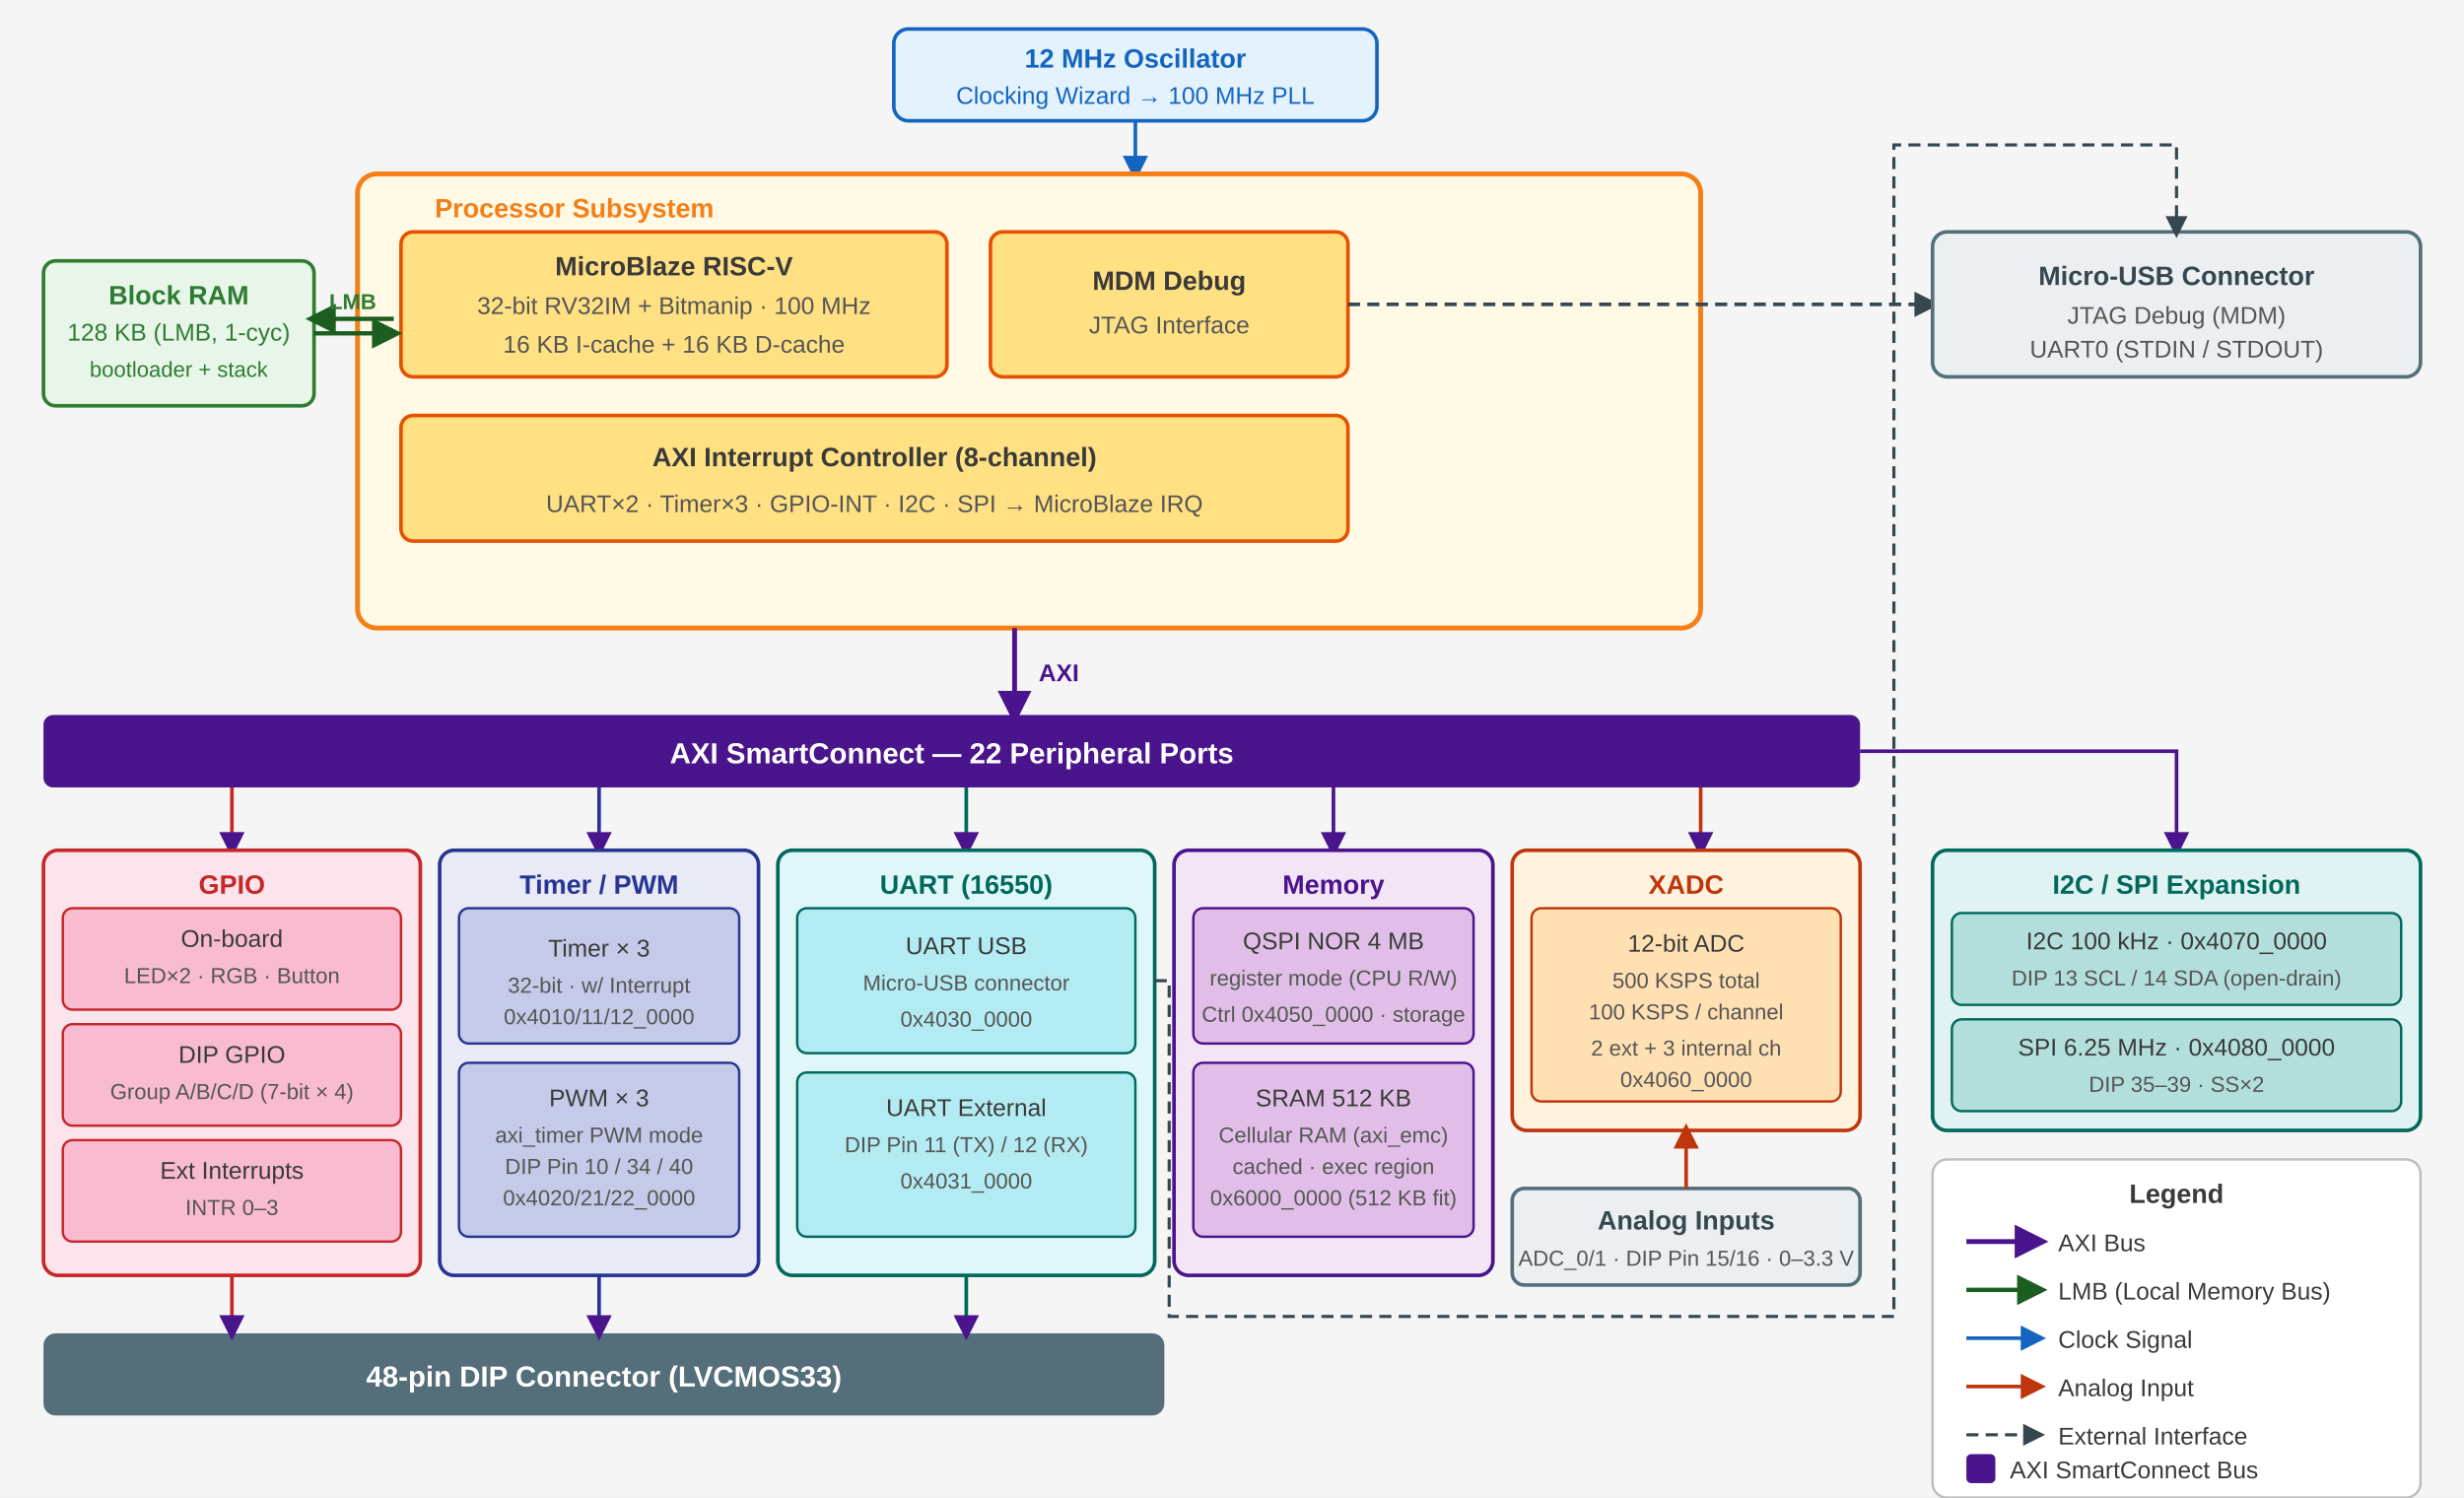
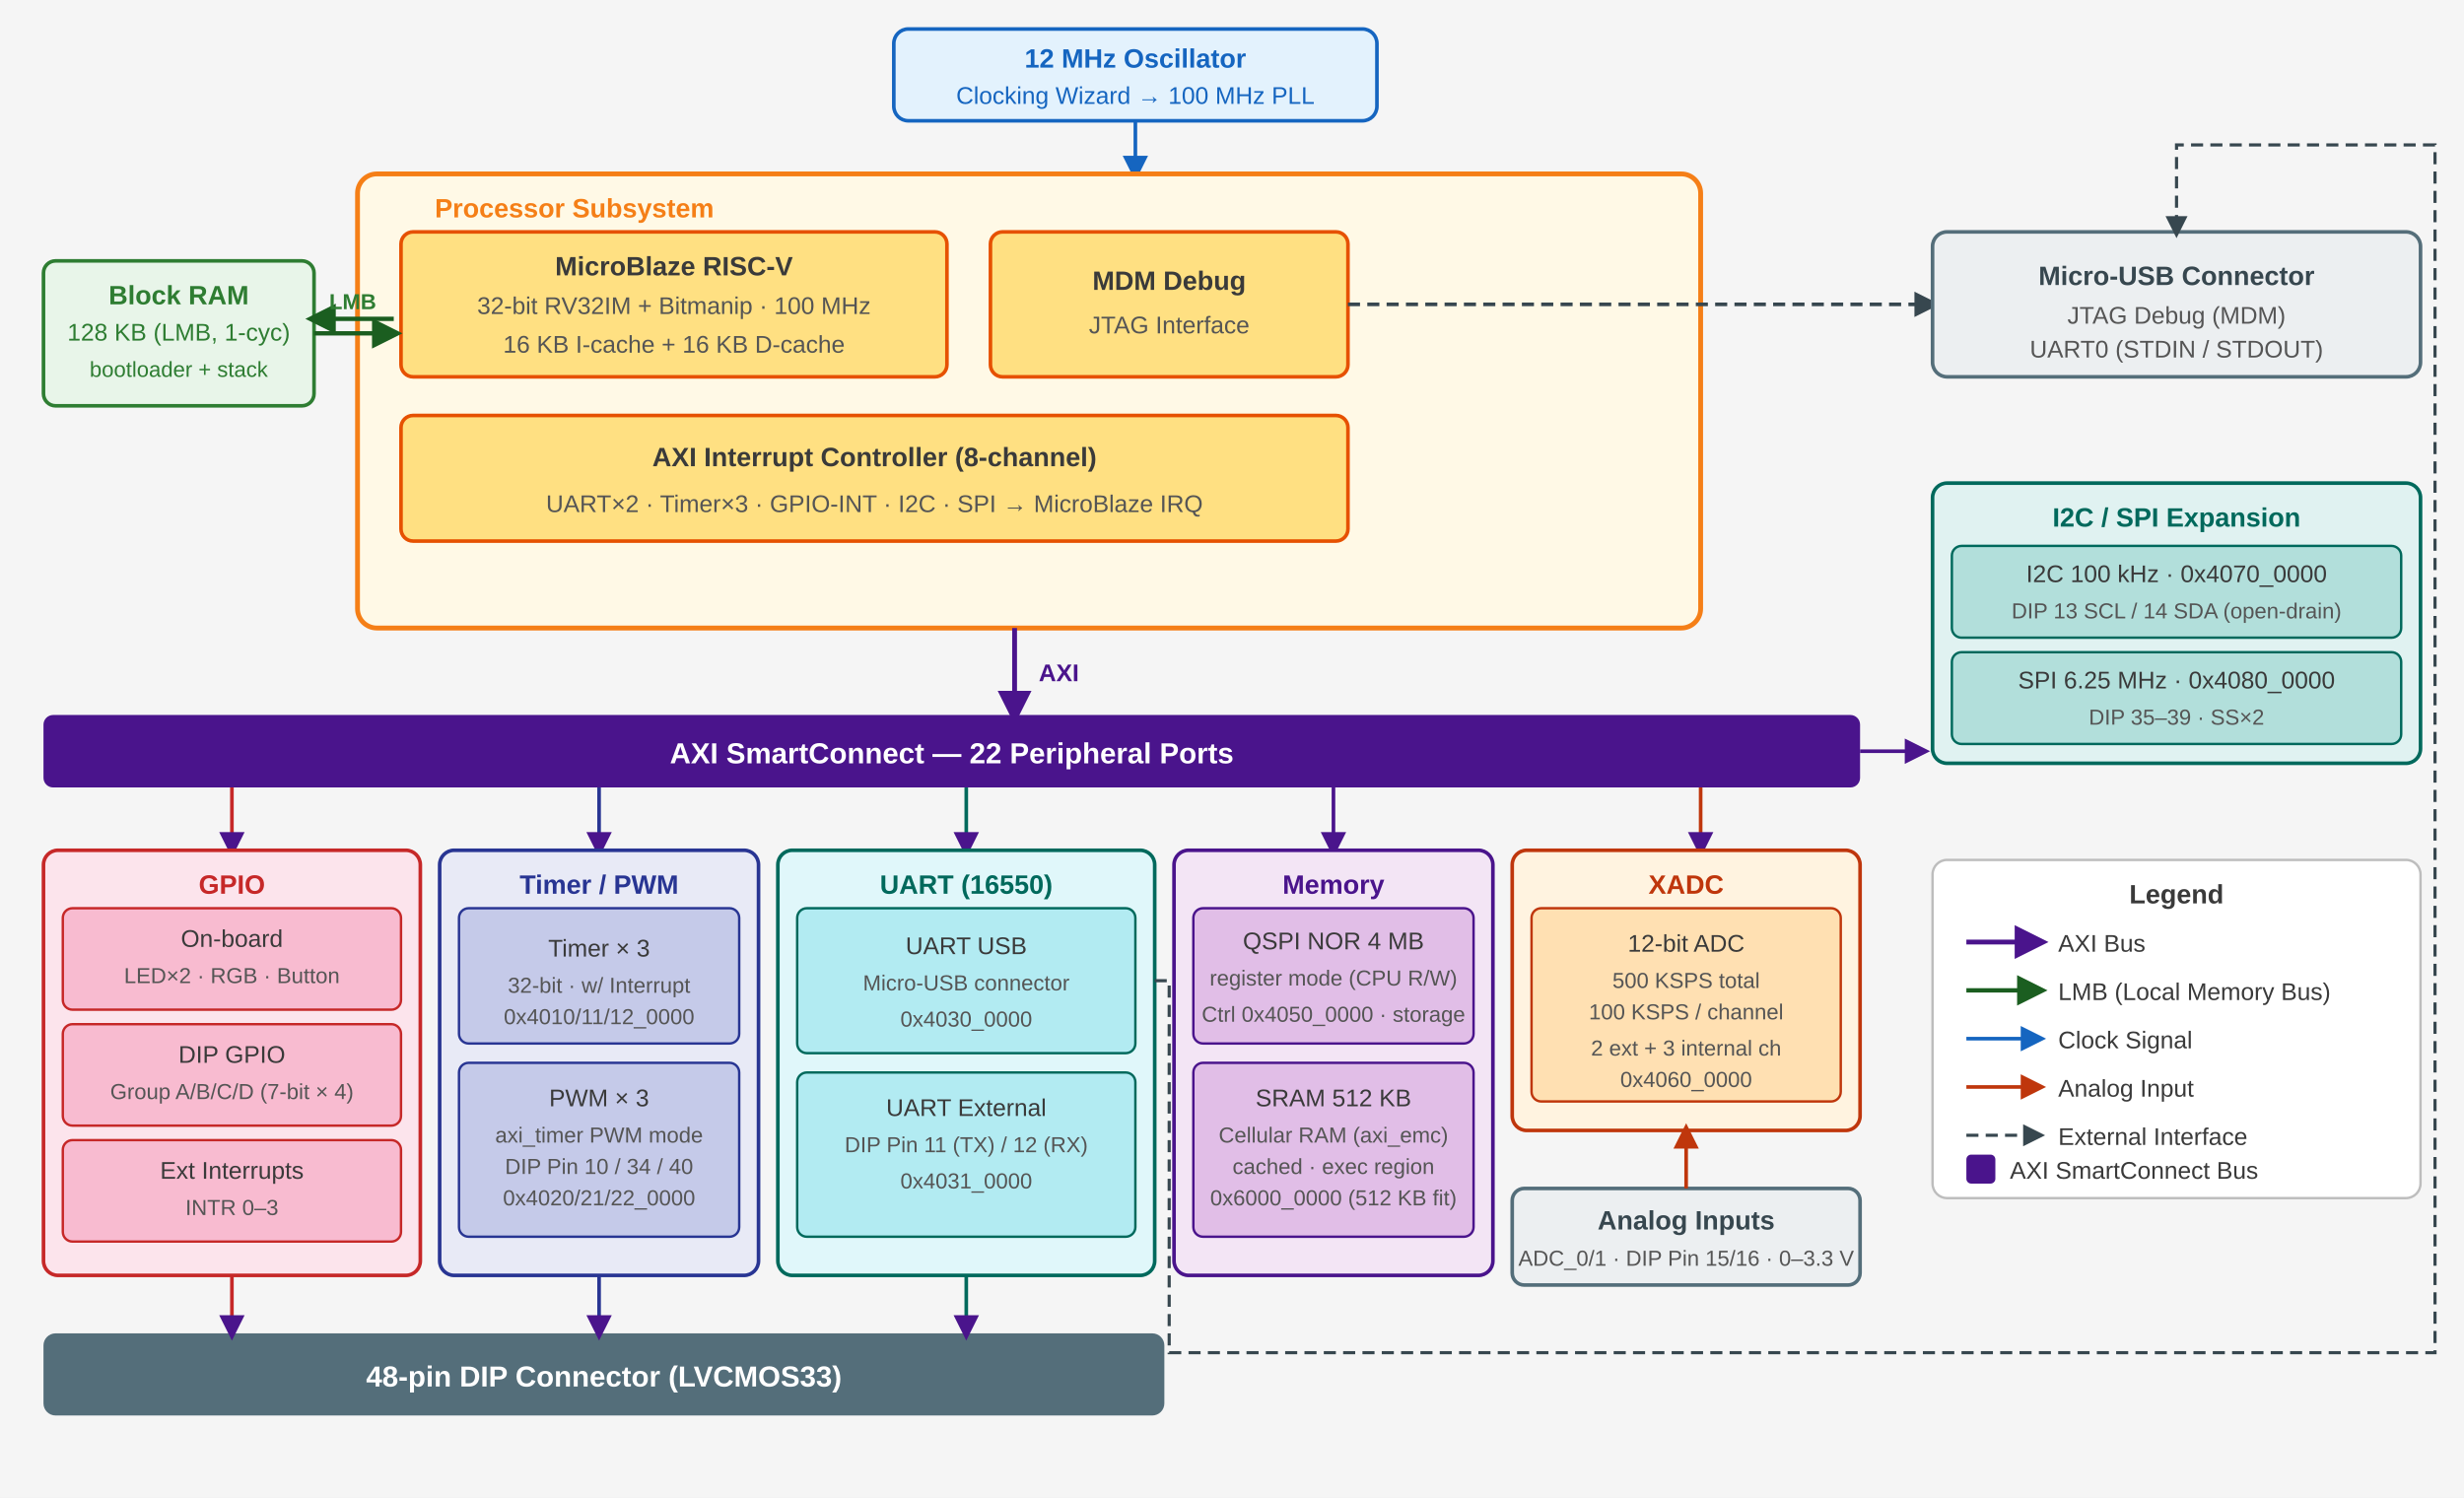
<svg xmlns="http://www.w3.org/2000/svg" width="1020" height="620" font-family="Segoe UI, Arial, sans-serif" font-size="11">
  <defs>
    <marker id="a" markerWidth="7" markerHeight="7" refX="5" refY="3.5" orient="auto">
      <path d="M0,0 L7,3.5 L0,7 z" fill="#4a148c" />
    </marker>
    <marker id="b" markerWidth="7" markerHeight="7" refX="5" refY="3.5" orient="auto">
      <path d="M0,0 L7,3.5 L0,7 z" fill="#1b5e20" />
    </marker>
    <marker id="c" markerWidth="7" markerHeight="7" refX="5" refY="3.5" orient="auto">
      <path d="M0,0 L7,3.5 L0,7 z" fill="#37474f" />
    </marker>
    <marker id="d" markerWidth="7" markerHeight="7" refX="5" refY="3.5" orient="auto">
      <path d="M0,0 L7,3.5 L0,7 z" fill="#1565c0" />
    </marker>
    <marker id="e" markerWidth="7" markerHeight="7" refX="5" refY="3.5" orient="auto">
      <path d="M0,0 L7,3.5 L0,7 z" fill="#bf360c" />
    </marker>
  </defs>
  <rect width="1020" height="620" fill="#f5f5f5" />
  <rect x="370" y="12" width="200" height="38" rx="6" fill="#e3f2fd" stroke="#1565c0" stroke-width="1.5" />
  <text x="470" y="28" text-anchor="middle" font-weight="bold" fill="#1565c0">12 MHz Oscillator</text>
  <text x="470" y="43" text-anchor="middle" fill="#1565c0" font-size="10">Clocking Wizard → 100 MHz PLL</text>
  <line x1="470" y1="50" x2="470" y2="72" stroke="#1565c0" stroke-width="1.5" marker-end="url(#d)" />
  <rect x="148" y="72" width="556" height="188" rx="8" fill="#fff9e6" stroke="#f57f17" stroke-width="2" />
  <text x="180" y="90" font-weight="bold" fill="#f57f17" font-size="11">Processor Subsystem</text>
  <rect x="166" y="96" width="226" height="60" rx="5" fill="#ffe082" stroke="#e65100" stroke-width="1.5" />
  <text x="279" y="114" text-anchor="middle" font-weight="bold" fill="#3a3a3a">MicroBlaze RISC-V</text>
  <text x="279" y="130" text-anchor="middle" fill="#555" font-size="10">32-bit RV32IM + Bitmanip · 100 MHz</text>
  <text x="279" y="146" text-anchor="middle" fill="#555" font-size="10">16 KB I-cache + 16 KB D-cache</text>
  <rect x="410" y="96" width="148" height="60" rx="5" fill="#ffe082" stroke="#e65100" stroke-width="1.5" />
  <text x="484" y="120" text-anchor="middle" font-weight="bold" fill="#3a3a3a">MDM Debug</text>
  <text x="484" y="138" text-anchor="middle" fill="#555" font-size="10">JTAG Interface</text>
  <line x1="558" y1="126" x2="800" y2="126" stroke="#37474f" stroke-width="1.5" stroke-dasharray="5,3" marker-end="url(#c)" />
  <rect x="166" y="172" width="392" height="52" rx="5" fill="#ffe082" stroke="#e65100" stroke-width="1.5" />
  <text x="362" y="193" text-anchor="middle" font-weight="bold" fill="#3a3a3a">AXI Interrupt Controller  (8-channel)</text>
  <text x="362" y="212" text-anchor="middle" fill="#555" font-size="10">UART×2 · Timer×3 · GPIO-INT · I2C · SPI  →  MicroBlaze IRQ</text>
  <rect x="18" y="108" width="112" height="60" rx="5" fill="#e8f5e9" stroke="#2e7d32" stroke-width="1.5" />
  <text x="74" y="126" text-anchor="middle" font-weight="bold" fill="#2e7d32">Block RAM</text>
  <text x="74" y="141" text-anchor="middle" fill="#2e7d32" font-size="10">128 KB (LMB, 1-cyc)</text>
  <text x="74" y="156" text-anchor="middle" fill="#2e7d32" font-size="9">bootloader + stack</text>
  <line x1="130" y1="138" x2="163" y2="138" stroke="#1b5e20" stroke-width="1.8" marker-end="url(#b)" />
  <line x1="163" y1="132" x2="130" y2="132" stroke="#1b5e20" stroke-width="1.8" marker-end="url(#b)" />
  <text x="146" y="128" text-anchor="middle" fill="#2e7d32" font-size="9" font-weight="bold">LMB</text>
  <line x1="420" y1="260" x2="420" y2="296" stroke="#4a148c" stroke-width="2" marker-end="url(#a)" />
  <text x="430" y="282" fill="#4a148c" font-size="10" font-weight="bold">AXI</text>
  <rect x="18" y="296" width="752" height="30" rx="4" fill="#4a148c" />
  <text x="394" y="316" text-anchor="middle" fill="white" font-weight="bold" font-size="12">AXI SmartConnect  —  22 Peripheral Ports</text>
  <line x1="96" y1="326" x2="96" y2="352" stroke="#c62828" stroke-width="1.5" marker-end="url(#a)" />
  <line x1="248" y1="326" x2="248" y2="352" stroke="#283593" stroke-width="1.5" marker-end="url(#a)" />
  <line x1="400" y1="326" x2="400" y2="352" stroke="#00695c" stroke-width="1.5" marker-end="url(#a)" />
  <line x1="552" y1="326" x2="552" y2="352" stroke="#4a148c" stroke-width="1.5" marker-end="url(#a)" />
  <line x1="704" y1="326" x2="704" y2="352" stroke="#bf360c" stroke-width="1.5" marker-end="url(#a)" />
  <rect x="18" y="352" width="156" height="176" rx="6" fill="#fce4ec" stroke="#c62828" stroke-width="1.5" />
  <text x="96" y="370" text-anchor="middle" font-weight="bold" fill="#c62828">GPIO</text>
  <rect x="26" y="376" width="140" height="42" rx="4" fill="#f8bbd0" stroke="#c62828" stroke-width="1" />
  <text x="96" y="392" text-anchor="middle" fill="#3a3a3a" font-size="10">On-board</text>
  <text x="96" y="407" text-anchor="middle" fill="#555" font-size="9">LED×2 · RGB · Button</text>
  <rect x="26" y="424" width="140" height="42" rx="4" fill="#f8bbd0" stroke="#c62828" stroke-width="1" />
  <text x="96" y="440" text-anchor="middle" fill="#3a3a3a" font-size="10">DIP GPIO</text>
  <text x="96" y="455" text-anchor="middle" fill="#555" font-size="9">Group A/B/C/D  (7-bit × 4)</text>
  <rect x="26" y="472" width="140" height="42" rx="4" fill="#f8bbd0" stroke="#c62828" stroke-width="1" />
  <text x="96" y="488" text-anchor="middle" fill="#3a3a3a" font-size="10">Ext Interrupts</text>
  <text x="96" y="503" text-anchor="middle" fill="#555" font-size="9">INTR 0–3</text>
  <rect x="182" y="352" width="132" height="176" rx="6" fill="#e8eaf6" stroke="#283593" stroke-width="1.5" />
  <text x="248" y="370" text-anchor="middle" font-weight="bold" fill="#283593">Timer / PWM</text>
  <rect x="190" y="376" width="116" height="56" rx="4" fill="#c5cae9" stroke="#283593" stroke-width="1" />
  <text x="248" y="396" text-anchor="middle" fill="#3a3a3a" font-size="10">Timer × 3</text>
  <text x="248" y="411" text-anchor="middle" fill="#555" font-size="9">32-bit · w/ Interrupt</text>
  <text x="248" y="424" text-anchor="middle" fill="#555" font-size="9">0x4010/11/12_0000</text>
  <rect x="190" y="440" width="116" height="72" rx="4" fill="#c5cae9" stroke="#283593" stroke-width="1" />
  <text x="248" y="458" text-anchor="middle" fill="#3a3a3a" font-size="10">PWM × 3</text>
  <text x="248" y="473" text-anchor="middle" fill="#555" font-size="9">axi_timer PWM mode</text>
  <text x="248" y="486" text-anchor="middle" fill="#555" font-size="9">DIP Pin 10 / 34 / 40</text>
  <text x="248" y="499" text-anchor="middle" fill="#555" font-size="9">0x4020/21/22_0000</text>
  <rect x="322" y="352" width="156" height="176" rx="6" fill="#e0f7fa" stroke="#00695c" stroke-width="1.5" />
  <text x="400" y="370" text-anchor="middle" font-weight="bold" fill="#00695c">UART  (16550)</text>
  <rect x="330" y="376" width="140" height="60" rx="4" fill="#b2ebf2" stroke="#00695c" stroke-width="1" />
  <text x="400" y="395" text-anchor="middle" fill="#3a3a3a" font-size="10">UART USB</text>
  <text x="400" y="410" text-anchor="middle" fill="#555" font-size="9">Micro-USB connector</text>
  <text x="400" y="425" text-anchor="middle" fill="#555" font-size="9">0x4030_0000</text>
  <rect x="330" y="444" width="140" height="68" rx="4" fill="#b2ebf2" stroke="#00695c" stroke-width="1" />
  <text x="400" y="462" text-anchor="middle" fill="#3a3a3a" font-size="10">UART External</text>
  <text x="400" y="477" text-anchor="middle" fill="#555" font-size="9">DIP Pin 11 (TX) / 12 (RX)</text>
  <text x="400" y="492" text-anchor="middle" fill="#555" font-size="9">0x4031_0000</text>
  <rect x="486" y="352" width="132" height="176" rx="6" fill="#f3e5f5" stroke="#4a148c" stroke-width="1.5" />
  <text x="552" y="370" text-anchor="middle" font-weight="bold" fill="#4a148c">Memory</text>
  <rect x="494" y="376" width="116" height="56" rx="4" fill="#e1bee7" stroke="#4a148c" stroke-width="1" />
  <text x="552" y="393" text-anchor="middle" fill="#3a3a3a" font-size="10">QSPI NOR  4 MB</text>
  <text x="552" y="408" text-anchor="middle" fill="#555" font-size="9">register mode (CPU R/W)</text>
  <text x="552" y="423" text-anchor="middle" fill="#555" font-size="9">Ctrl 0x4050_0000 · storage</text>
  <rect x="494" y="440" width="116" height="72" rx="4" fill="#e1bee7" stroke="#4a148c" stroke-width="1" />
  <text x="552" y="458" text-anchor="middle" fill="#3a3a3a" font-size="10">SRAM  512 KB</text>
  <text x="552" y="473" text-anchor="middle" fill="#555" font-size="9">Cellular RAM (axi_emc)</text>
  <text x="552" y="486" text-anchor="middle" fill="#555" font-size="9">cached · exec region</text>
  <text x="552" y="499" text-anchor="middle" fill="#555" font-size="9">0x6000_0000 (512 KB fit)</text>
  <rect x="626" y="352" width="144" height="116" rx="6" fill="#fff3e0" stroke="#bf360c" stroke-width="1.5" />
  <text x="698" y="370" text-anchor="middle" font-weight="bold" fill="#bf360c">XADC</text>
  <rect x="634" y="376" width="128" height="80" rx="4" fill="#ffe0b2" stroke="#bf360c" stroke-width="1" />
  <text x="698" y="394" text-anchor="middle" fill="#3a3a3a" font-size="10">12-bit ADC</text>
  <text x="698" y="409" text-anchor="middle" fill="#555" font-size="9">500 KSPS total</text>
  <text x="698" y="422" text-anchor="middle" fill="#555" font-size="9">100 KSPS / channel</text>
  <text x="698" y="437" text-anchor="middle" fill="#555" font-size="9">2 ext + 3 internal ch</text>
  <text x="698" y="450" text-anchor="middle" fill="#555" font-size="9">0x4060_0000</text>
  <rect x="18" y="552" width="464" height="34" rx="5" fill="#546e7a" />
  <text x="250" y="574" text-anchor="middle" fill="white" font-weight="bold" font-size="12">48-pin DIP Connector  (LVCMOS33)</text>
  <line x1="96" y1="528" x2="96" y2="552" stroke="#c62828" stroke-width="1.5" marker-end="url(#a)" />
  <line x1="248" y1="528" x2="248" y2="552" stroke="#283593" stroke-width="1.5" marker-end="url(#a)" />
  <line x1="400" y1="528" x2="400" y2="552" stroke="#00695c" stroke-width="1.5" marker-end="url(#a)" />
  <rect x="626" y="492" width="144" height="40" rx="5" fill="#eceff1" stroke="#546e7a" stroke-width="1.5" />
  <text x="698" y="509" text-anchor="middle" font-weight="bold" fill="#37474f">Analog Inputs</text>
  <text x="698" y="524" text-anchor="middle" fill="#555" font-size="9">ADC_0/1 · DIP Pin 15/16 · 0–3.3 V</text>
  <line x1="698" y1="492" x2="698" y2="468" stroke="#bf360c" stroke-width="1.5" marker-end="url(#e)" />
  <rect x="800" y="96" width="202" height="60" rx="6" fill="#eceff1" stroke="#546e7a" stroke-width="1.5" />
  <text x="901" y="118" text-anchor="middle" font-weight="bold" fill="#37474f">Micro-USB Connector</text>
  <text x="901" y="134" text-anchor="middle" fill="#555" font-size="10">JTAG Debug  (MDM)</text>
  <text x="901" y="148" text-anchor="middle" fill="#555" font-size="10">UART0  (STDIN / STDOUT)</text>
-   <polyline points="478,406 484,406 484,545 784,545 784,60 901,60 901,96" fill="none" stroke="#37474f" stroke-width="1.3" stroke-dasharray="5,3" marker-end="url(#c)" />
-   <polyline points="770,311 901,311 901,352" fill="none" stroke="#4a148c" stroke-width="1.5" marker-end="url(#a)" />
-   <rect x="800" y="352" width="202" height="116" rx="6" fill="#e0f2f1" stroke="#00695c" stroke-width="1.5" />
-   <text x="901" y="370" text-anchor="middle" font-weight="bold" fill="#00695c">I2C / SPI Expansion</text>
-   <rect x="808" y="378" width="186" height="38" rx="4" fill="#b2dfdb" stroke="#00695c" stroke-width="1" />
-   <text x="901" y="393" text-anchor="middle" fill="#3a3a3a" font-size="10">I2C 100 kHz · 0x4070_0000</text>
-   <text x="901" y="408" text-anchor="middle" fill="#555" font-size="9">DIP 13 SCL / 14 SDA (open-drain)</text>
-   <rect x="808" y="422" width="186" height="38" rx="4" fill="#b2dfdb" stroke="#00695c" stroke-width="1" />
-   <text x="901" y="437" text-anchor="middle" fill="#3a3a3a" font-size="10">SPI 6.25 MHz · 0x4080_0000</text>
-   <text x="901" y="452" text-anchor="middle" fill="#555" font-size="9">DIP 35–39 · SS×2</text>
-   <rect x="800" y="480" width="202" height="140" rx="6" fill="#ffffff" stroke="#bdbdbd" stroke-width="1" />
-   <text x="901" y="498" text-anchor="middle" font-weight="bold" fill="#3a3a3a">Legend</text>
-   <line x1="814" y1="514" x2="844" y2="514" stroke="#4a148c" stroke-width="2" marker-end="url(#a)" />
-   <text x="852" y="518" fill="#3a3a3a" font-size="10">AXI Bus</text>
-   <line x1="814" y1="534" x2="844" y2="534" stroke="#1b5e20" stroke-width="1.8" marker-end="url(#b)" />
-   <text x="852" y="538" fill="#3a3a3a" font-size="10">LMB (Local Memory Bus)</text>
-   <line x1="814" y1="554" x2="844" y2="554" stroke="#1565c0" stroke-width="1.5" marker-end="url(#d)" />
-   <text x="852" y="558" fill="#3a3a3a" font-size="10">Clock Signal</text>
-   <line x1="814" y1="574" x2="844" y2="574" stroke="#bf360c" stroke-width="1.5" marker-end="url(#e)" />
-   <text x="852" y="578" fill="#3a3a3a" font-size="10">Analog Input</text>
-   <line x1="814" y1="594" x2="844" y2="594" stroke="#37474f" stroke-width="1.3" stroke-dasharray="5,3" marker-end="url(#c)" />
-   <text x="852" y="598" fill="#3a3a3a" font-size="10">External Interface</text>
-   <rect x="814" y="602" width="12" height="12" fill="#4a148c" rx="2" />
-   <text x="832" y="612" fill="#3a3a3a" font-size="10">AXI SmartConnect Bus</text>
+   <polyline points="478,406 484,406 484,560 1008,560 1008,60 901,60 901,96" fill="none" stroke="#37474f" stroke-width="1.3" stroke-dasharray="5,3" marker-end="url(#c)" />
+   <line x1="770" y1="311" x2="796" y2="311" stroke="#4a148c" stroke-width="1.5" marker-end="url(#a)" />
+   <rect x="800" y="200" width="202" height="116" rx="6" fill="#e0f2f1" stroke="#00695c" stroke-width="1.5" />
+   <text x="901" y="218" text-anchor="middle" font-weight="bold" fill="#00695c">I2C / SPI Expansion</text>
+   <rect x="808" y="226" width="186" height="38" rx="4" fill="#b2dfdb" stroke="#00695c" stroke-width="1" />
+   <text x="901" y="241" text-anchor="middle" fill="#3a3a3a" font-size="10">I2C 100 kHz · 0x4070_0000</text>
+   <text x="901" y="256" text-anchor="middle" fill="#555" font-size="9">DIP 13 SCL / 14 SDA (open-drain)</text>
+   <rect x="808" y="270" width="186" height="38" rx="4" fill="#b2dfdb" stroke="#00695c" stroke-width="1" />
+   <text x="901" y="285" text-anchor="middle" fill="#3a3a3a" font-size="10">SPI 6.25 MHz · 0x4080_0000</text>
+   <text x="901" y="300" text-anchor="middle" fill="#555" font-size="9">DIP 35–39 · SS×2</text>
+   <rect x="800" y="356" width="202" height="140" rx="6" fill="#ffffff" stroke="#bdbdbd" stroke-width="1" />
+   <text x="901" y="374" text-anchor="middle" font-weight="bold" fill="#3a3a3a">Legend</text>
+   <line x1="814" y1="390" x2="844" y2="390" stroke="#4a148c" stroke-width="2" marker-end="url(#a)" />
+   <text x="852" y="394" fill="#3a3a3a" font-size="10">AXI Bus</text>
+   <line x1="814" y1="410" x2="844" y2="410" stroke="#1b5e20" stroke-width="1.8" marker-end="url(#b)" />
+   <text x="852" y="414" fill="#3a3a3a" font-size="10">LMB (Local Memory Bus)</text>
+   <line x1="814" y1="430" x2="844" y2="430" stroke="#1565c0" stroke-width="1.5" marker-end="url(#d)" />
+   <text x="852" y="434" fill="#3a3a3a" font-size="10">Clock Signal</text>
+   <line x1="814" y1="450" x2="844" y2="450" stroke="#bf360c" stroke-width="1.5" marker-end="url(#e)" />
+   <text x="852" y="454" fill="#3a3a3a" font-size="10">Analog Input</text>
+   <line x1="814" y1="470" x2="844" y2="470" stroke="#37474f" stroke-width="1.3" stroke-dasharray="5,3" marker-end="url(#c)" />
+   <text x="852" y="474" fill="#3a3a3a" font-size="10">External Interface</text>
+   <rect x="814" y="478" width="12" height="12" fill="#4a148c" rx="2" />
+   <text x="832" y="488" fill="#3a3a3a" font-size="10">AXI SmartConnect Bus</text>
</svg>
